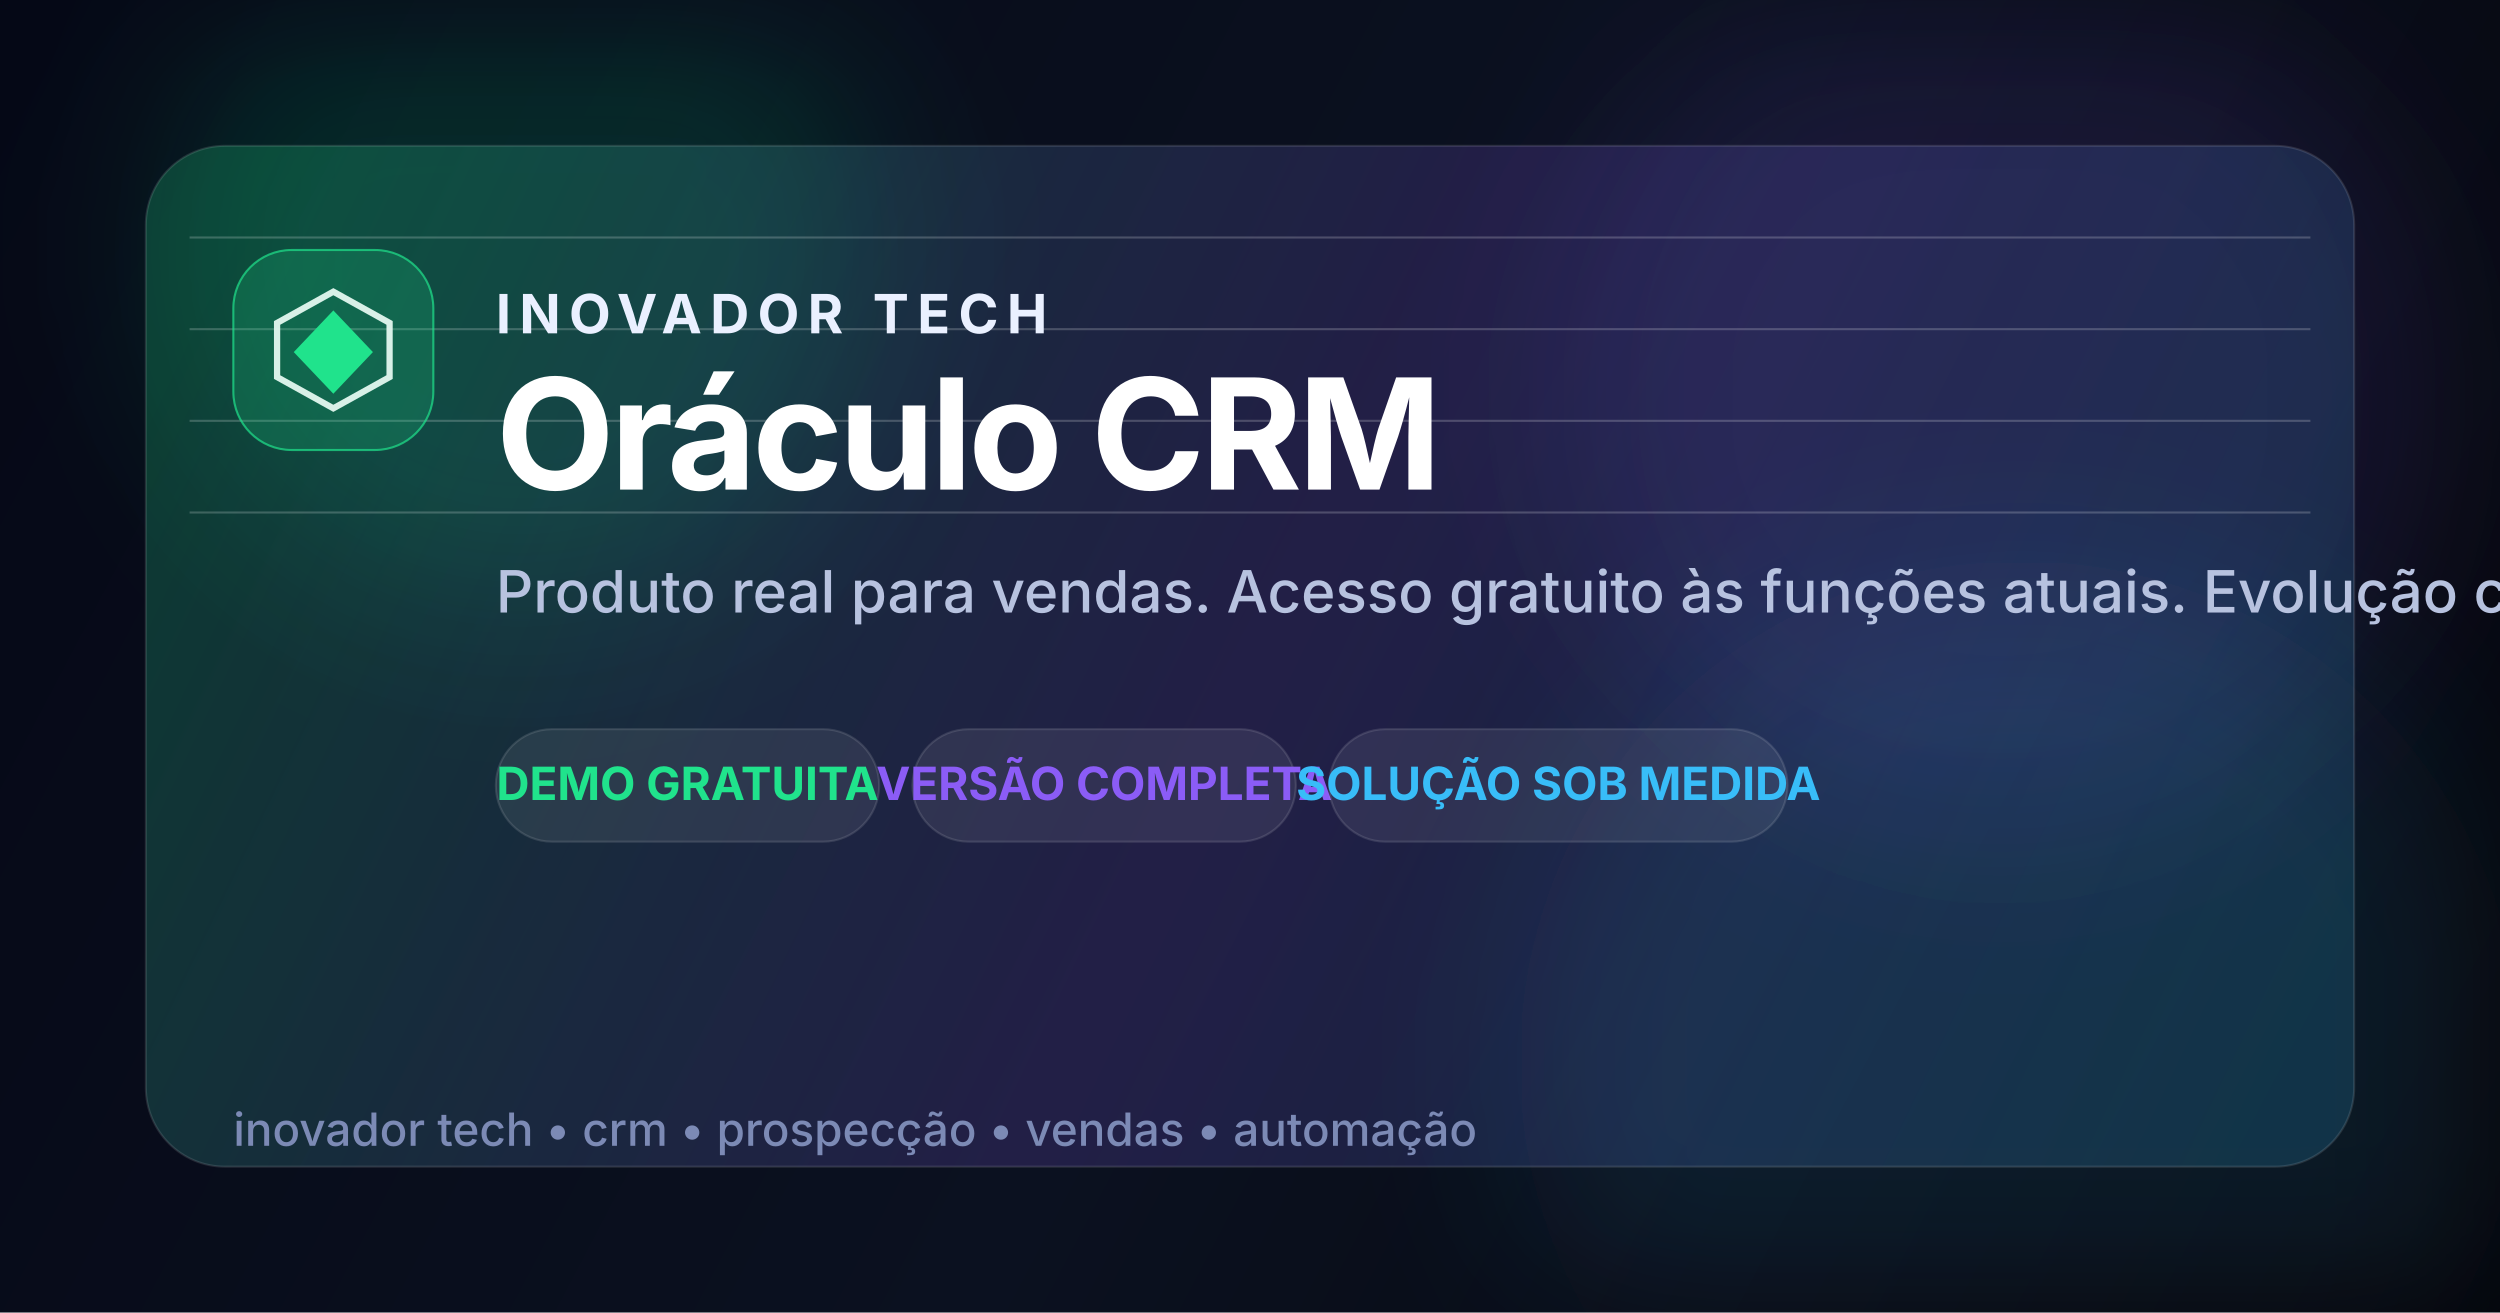
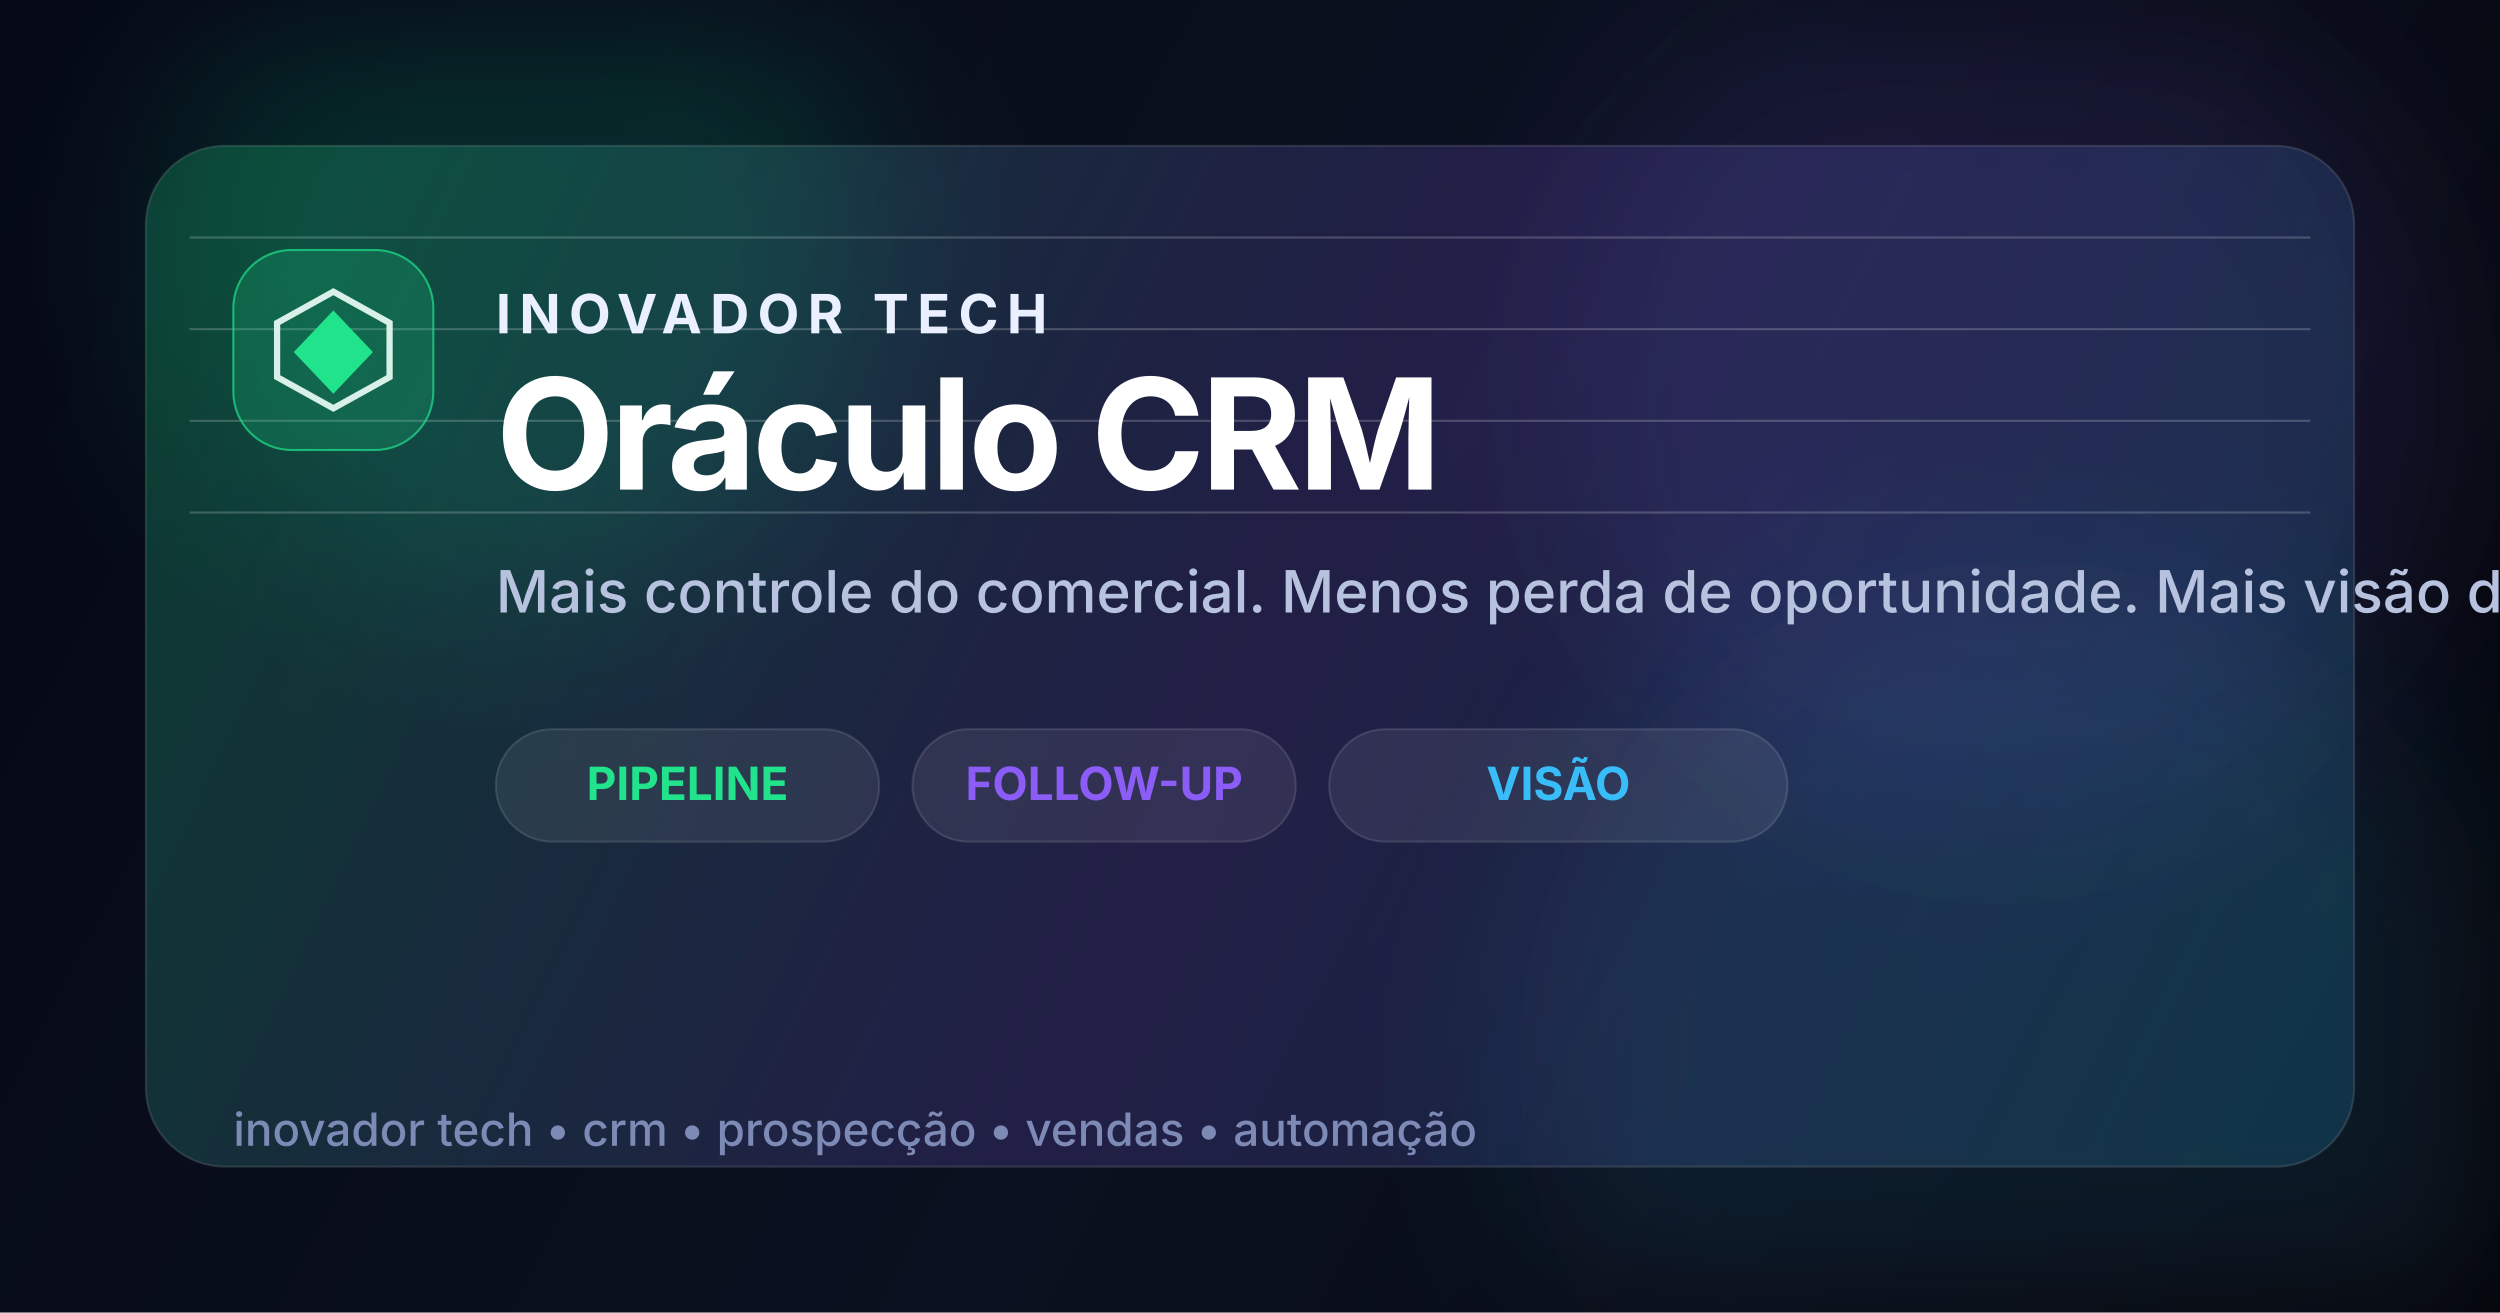
<svg xmlns="http://www.w3.org/2000/svg" width="1200" height="630" viewBox="0 0 1200 630" fill="none">
  <defs>
    <linearGradient id="g1" x1="0" y1="0" x2="1200" y2="630" gradientUnits="userSpaceOnUse">
      <stop stop-color="#050816" />
      <stop offset="0.52" stop-color="#0B1120" />
      <stop offset="1" stop-color="#05060B" />
    </linearGradient>
    <linearGradient id="g2" x1="123" y1="83" x2="1090" y2="548" gradientUnits="userSpaceOnUse">
      <stop stop-color="#20E38C" stop-opacity="0.22" />
      <stop offset="0.5" stop-color="#8B5CF6" stop-opacity="0.18" />
      <stop offset="1" stop-color="#38BDF8" stop-opacity="0.16" />
    </linearGradient>
    <filter id="blur" x="0" y="0" width="1200" height="630" filterUnits="userSpaceOnUse">
      <feGaussianBlur stdDeviation="42" />
    </filter>
  </defs>
  <rect width="1200" height="630" fill="url(#g1)" />
  <circle cx="250" cy="120" r="170" fill="#20E38C" fill-opacity="0.14" filter="url(#blur)" />
  <circle cx="960" cy="190" r="210" fill="#8B5CF6" fill-opacity="0.12" filter="url(#blur)" />
  <circle cx="970" cy="510" r="240" fill="#38BDF8" fill-opacity="0.10" filter="url(#blur)" />
  <rect x="70" y="70" width="1060" height="490" rx="38" fill="url(#g2)" stroke="rgba(255,255,255,0.12)" />
  <g opacity="0.2">
    <path d="M91 114H1109" stroke="white" stroke-width="1" />
    <path d="M91 158H1109" stroke="white" stroke-width="1" />
    <path d="M91 202H1109" stroke="white" stroke-width="1" />
    <path d="M91 246H1109" stroke="white" stroke-width="1" />
  </g>
  <g transform="translate(112 120)">
    <rect x="0" y="0" width="96" height="96" rx="28" fill="#20E38C" fill-opacity="0.18" stroke="#20E38C" stroke-opacity="0.7" />
    <path d="M29 49L48 29L67 49L48 69L29 49Z" fill="#20E38C" />
    <path d="M48 20L75 35V61L48 76L21 61V35L48 20Z" stroke="#E2F7EE" stroke-width="3" opacity="0.95" />
  </g>
  <text x="238" y="160" fill="#EAF0FF" font-family="Inter, Arial, sans-serif" font-size="26" font-weight="700" letter-spacing="4">INOVADOR TECH</text>
  <text x="238" y="235" fill="#FFFFFF" font-family="Space Grotesk, Inter, Arial, sans-serif" font-size="74" font-weight="700" letter-spacing="-2">Oráculo CRM</text>
-   <text x="238" y="294" fill="#B7C2DF" font-family="Inter, Arial, sans-serif" font-size="28" font-weight="500">Produto real para vendas. Acesso gratuito às funções atuais. Evolução contínua.</text>
+   <text x="238" y="294" fill="#B7C2DF" font-family="Inter, Arial, sans-serif" font-size="28" font-weight="500">Mais controle do comercial. Menos perda de oportunidade. Mais visão do pipeline.</text>
  <g transform="translate(238 350)">
    <rect width="184" height="54" rx="27" fill="rgba(255,255,255,0.08)" stroke="rgba(255,255,255,0.12)" />
-     <text x="92" y="34" text-anchor="middle" fill="#20E38C" font-family="Inter, Arial, sans-serif" font-size="22" font-weight="700">DEMO GRATUITA</text>
+     <text x="92" y="34" text-anchor="middle" fill="#20E38C" font-family="Inter, Arial, sans-serif" font-size="22" font-weight="700">PIPELINE</text>
  </g>
  <g transform="translate(438 350)">
    <rect width="184" height="54" rx="27" fill="rgba(255,255,255,0.08)" stroke="rgba(255,255,255,0.12)" />
-     <text x="92" y="34" text-anchor="middle" fill="#8B5CF6" font-family="Inter, Arial, sans-serif" font-size="22" font-weight="700">VERSÃO COMPLETA</text>
+     <text x="92" y="34" text-anchor="middle" fill="#8B5CF6" font-family="Inter, Arial, sans-serif" font-size="22" font-weight="700">FOLLOW-UP</text>
  </g>
  <g transform="translate(638 350)">
    <rect width="220" height="54" rx="27" fill="rgba(255,255,255,0.08)" stroke="rgba(255,255,255,0.12)" />
-     <text x="110" y="34" text-anchor="middle" fill="#38BDF8" font-family="Inter, Arial, sans-serif" font-size="22" font-weight="700">SOLUÇÃO SOB MEDIDA</text>
+     <text x="110" y="34" text-anchor="middle" fill="#38BDF8" font-family="Inter, Arial, sans-serif" font-size="22" font-weight="700">VISÃO</text>
  </g>
  <text x="112" y="550" fill="#7C8AB5" font-family="Inter, Arial, sans-serif" font-size="22" font-weight="500">inovador tech • crm • prospecção • vendas • automação</text>
</svg>
